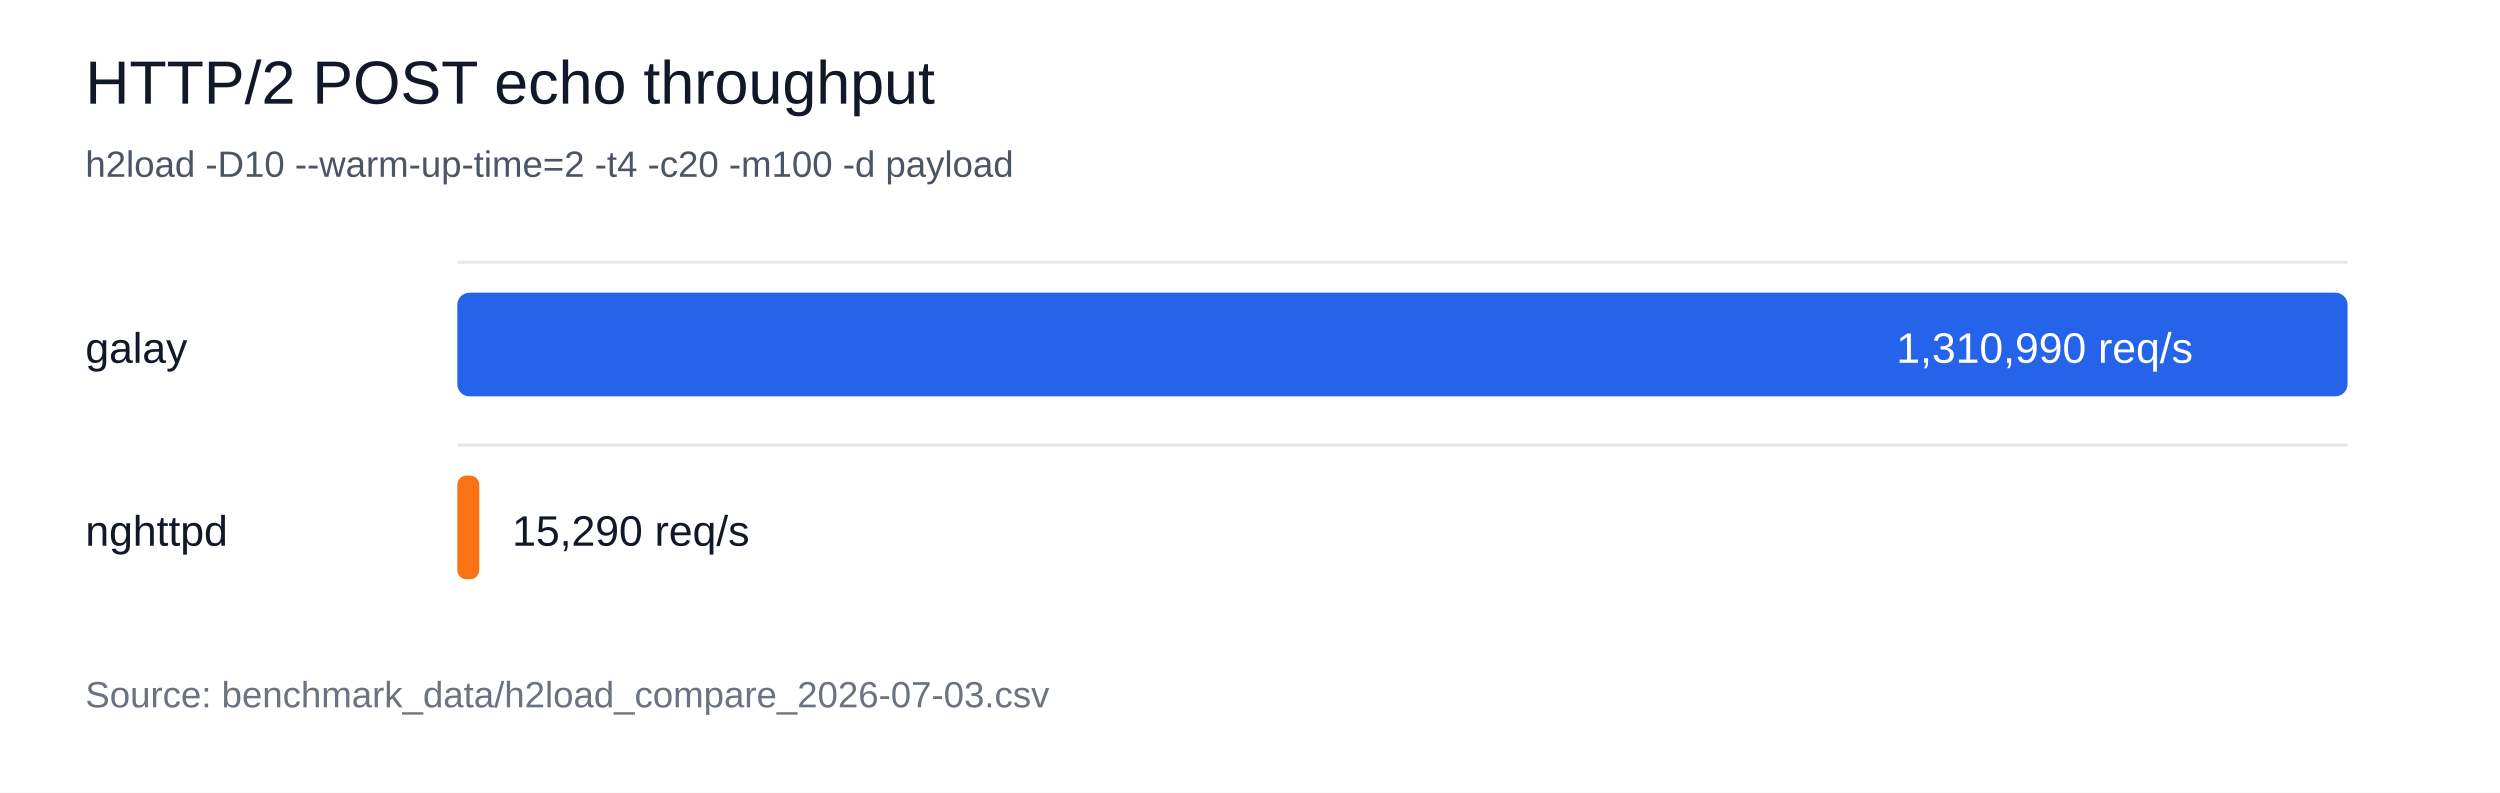
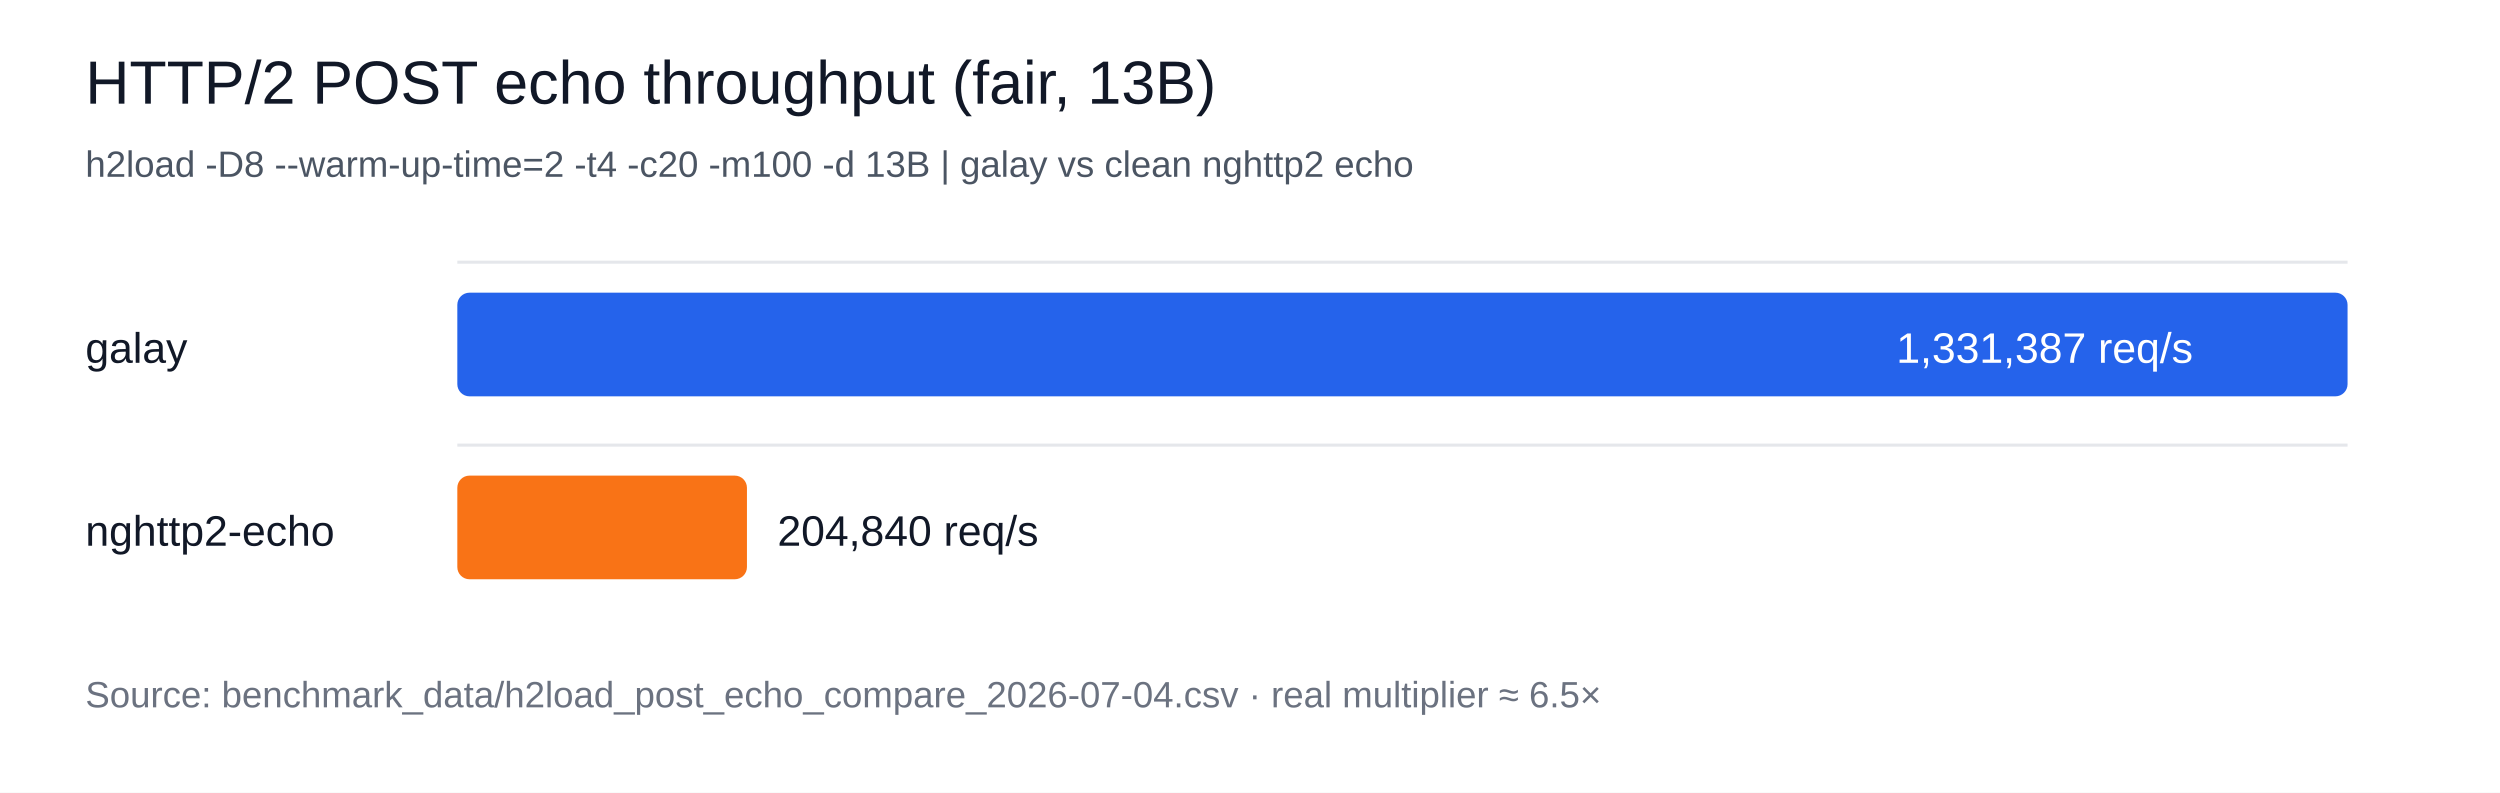
<svg xmlns="http://www.w3.org/2000/svg" width="820" height="260" viewBox="0 0 820 260" role="img" aria-labelledby="title desc">
  <rect width="820" height="260" fill="#ffffff" />
-   <text x="28" y="34" font-family="Arial, sans-serif" font-size="20" fill="#111827">HTTP/2 POST echo throughput</text>
-   <text x="28" y="58" font-family="Arial, sans-serif" font-size="12" fill="#4b5563">h2load -D10 --warm-up-time=2 -t4 -c20 -m100 -d payload</text>
+   <text x="28" y="34" font-family="Arial, sans-serif" font-size="20" fill="#111827">HTTP/2 POST echo throughput (fair, 13B)</text>
+   <text x="28" y="58" font-family="Arial, sans-serif" font-size="12" fill="#4b5563">h2load -D8 --warm-up-time=2 -t4 -c20 -m100 -d 13B | galay vs clean nghttp2 echo</text>
  <line x1="150" y1="86" x2="770" y2="86" stroke="#e5e7eb" />
  <line x1="150" y1="146" x2="770" y2="146" stroke="#e5e7eb" />
  <text x="28" y="119" font-family="Arial, sans-serif" font-size="14" fill="#111827">galay</text>
  <rect x="150" y="96" width="620" height="34" rx="4" fill="#2563eb" />
-   <text x="622" y="119" font-family="Arial, sans-serif" font-size="14" fill="#ffffff">1,310,990 req/s</text>
-   <text x="28" y="179" font-family="Arial, sans-serif" font-size="14" fill="#111827">nghttpd</text>
-   <rect x="150" y="156" width="7.2" height="34" rx="3" fill="#f97316" />
-   <text x="168" y="179" font-family="Arial, sans-serif" font-size="14" fill="#111827">15,290 req/s</text>
-   <text x="28" y="232" font-family="Arial, sans-serif" font-size="12" fill="#6b7280">Source: benchmark_data/h2load_compare_2026-07-03.csv</text>
+   <text x="622" y="119" font-family="Arial, sans-serif" font-size="14" fill="#ffffff">1,331,387 req/s</text>
+   <text x="28" y="179" font-family="Arial, sans-serif" font-size="14" fill="#111827">nghttp2-echo</text>
+   <rect x="150" y="156" width="95" height="34" rx="4" fill="#f97316" />
+   <text x="255" y="179" font-family="Arial, sans-serif" font-size="14" fill="#111827">204,840 req/s</text>
+   <text x="28" y="232" font-family="Arial, sans-serif" font-size="12" fill="#6b7280">Source: benchmark_data/h2load_post_echo_compare_2026-07-04.csv · real multiplier ≈ 6.5×</text>
</svg>
